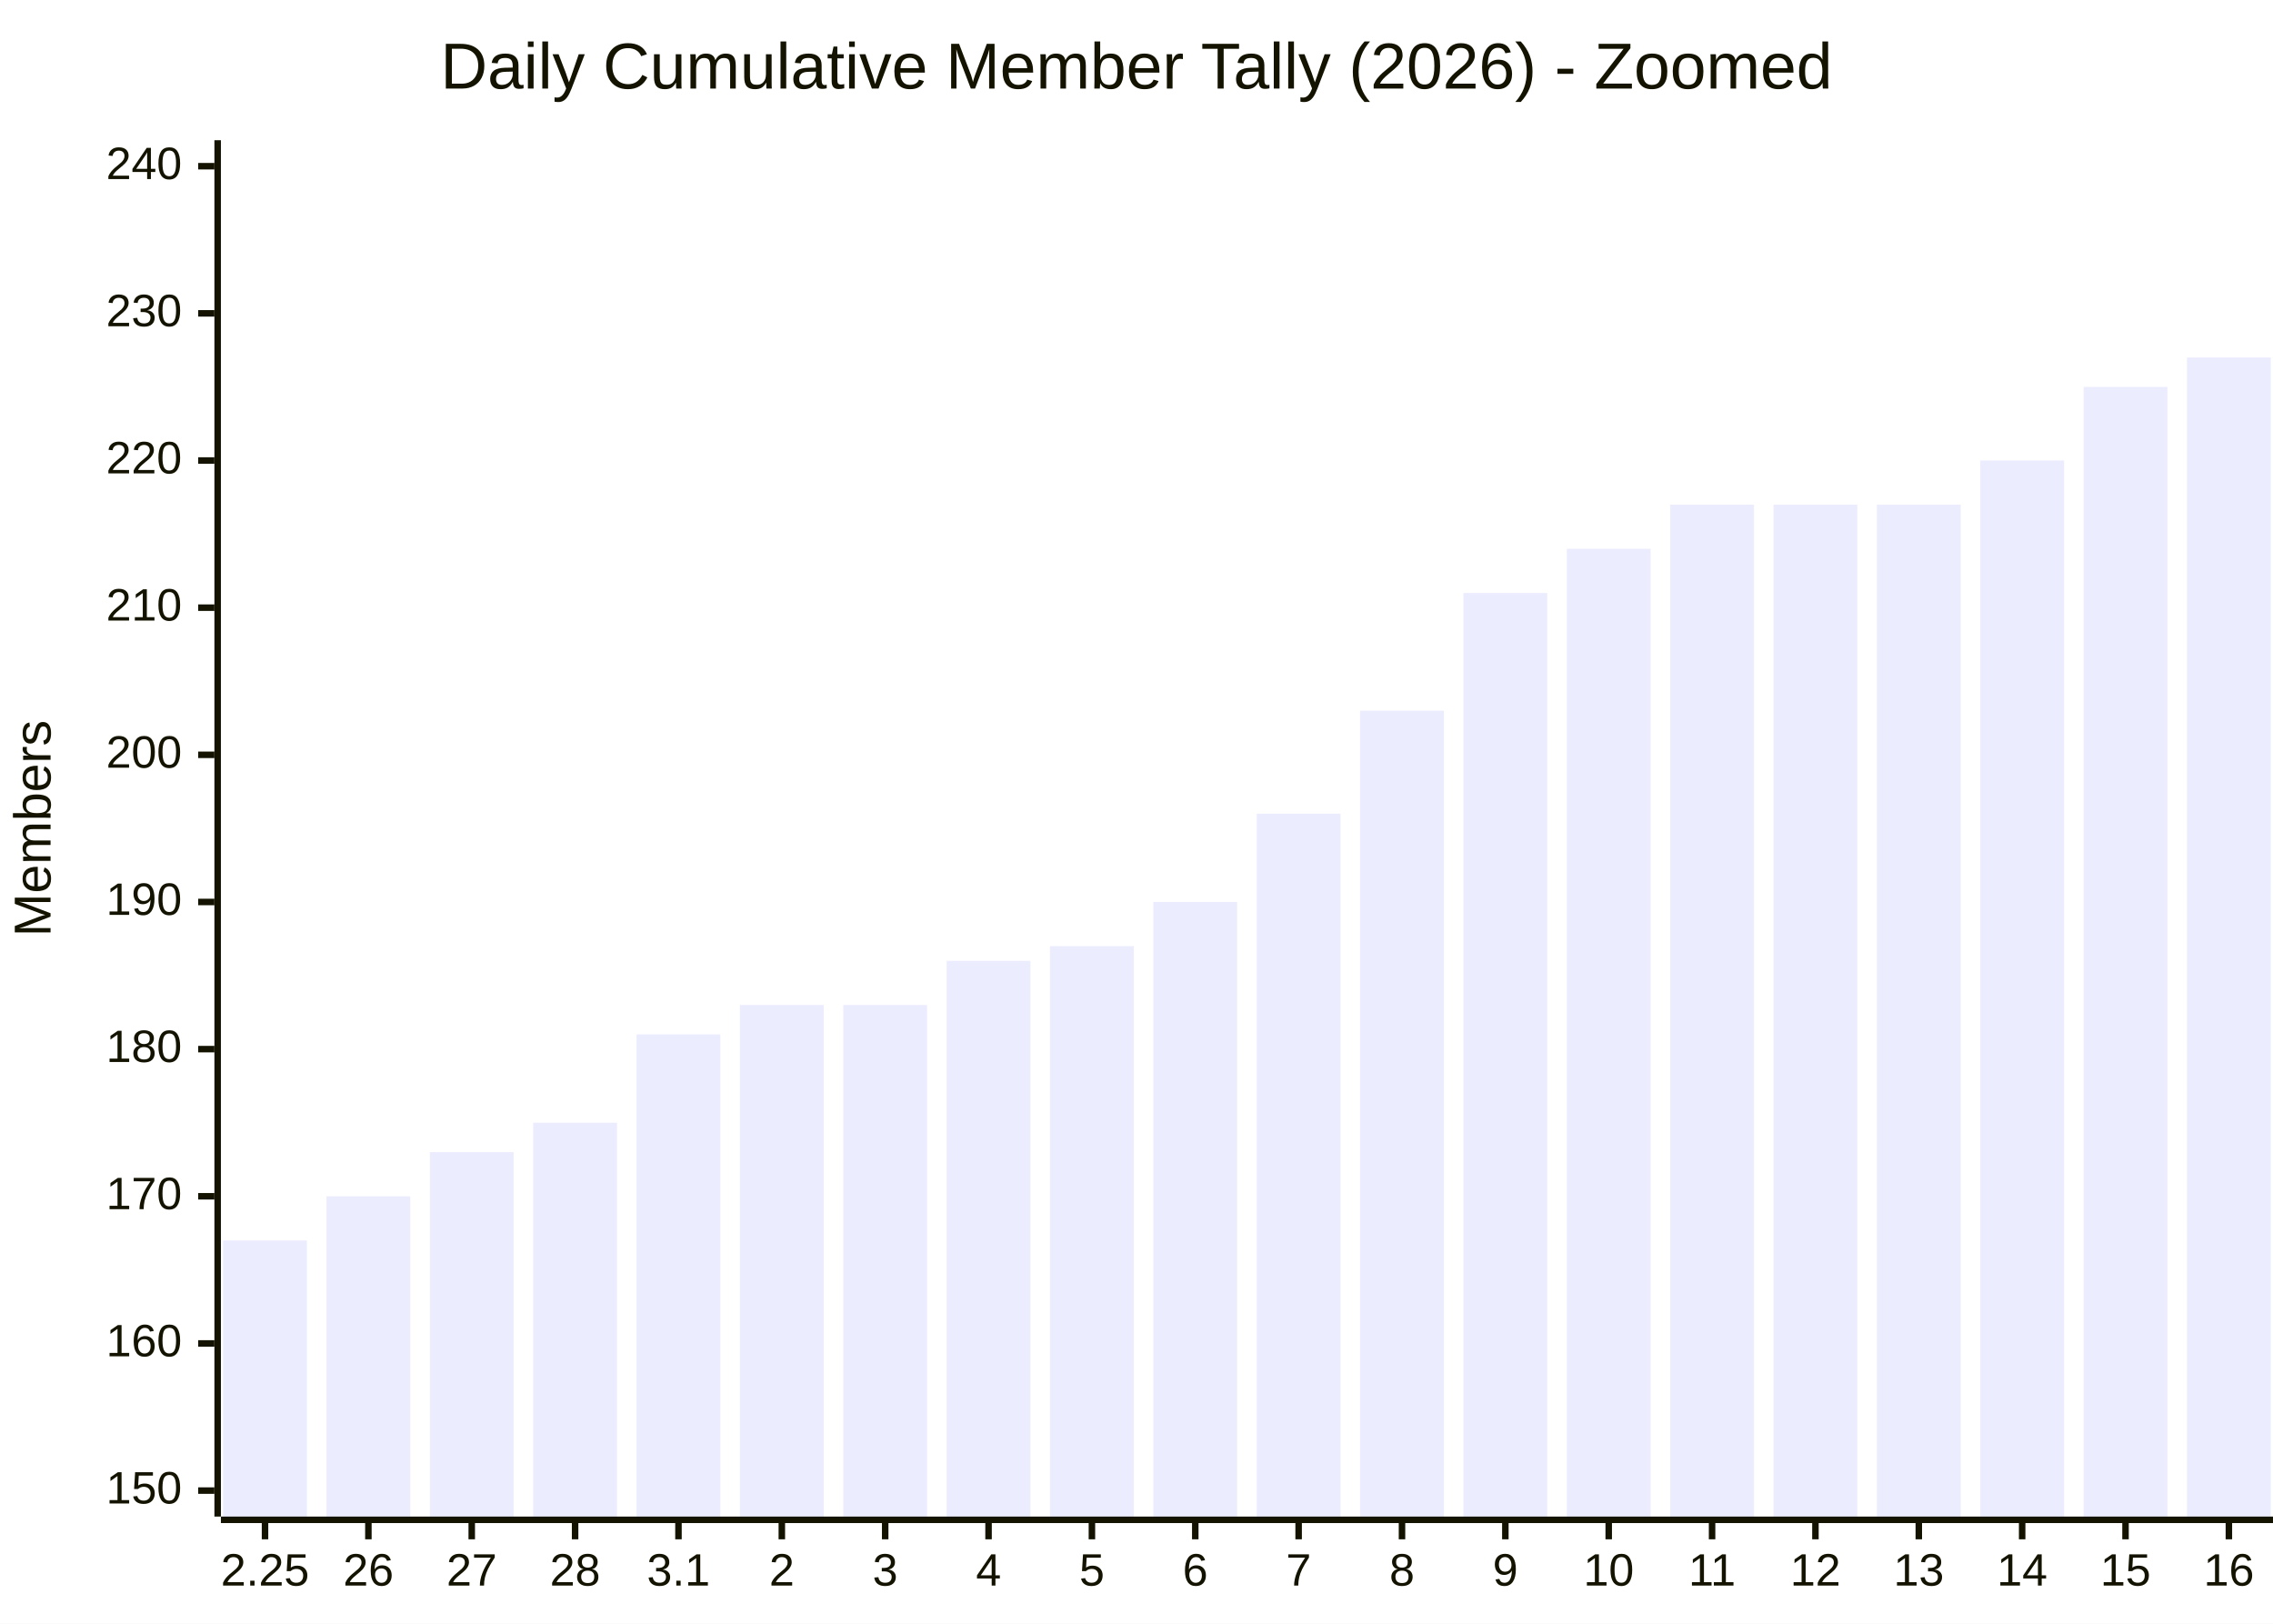
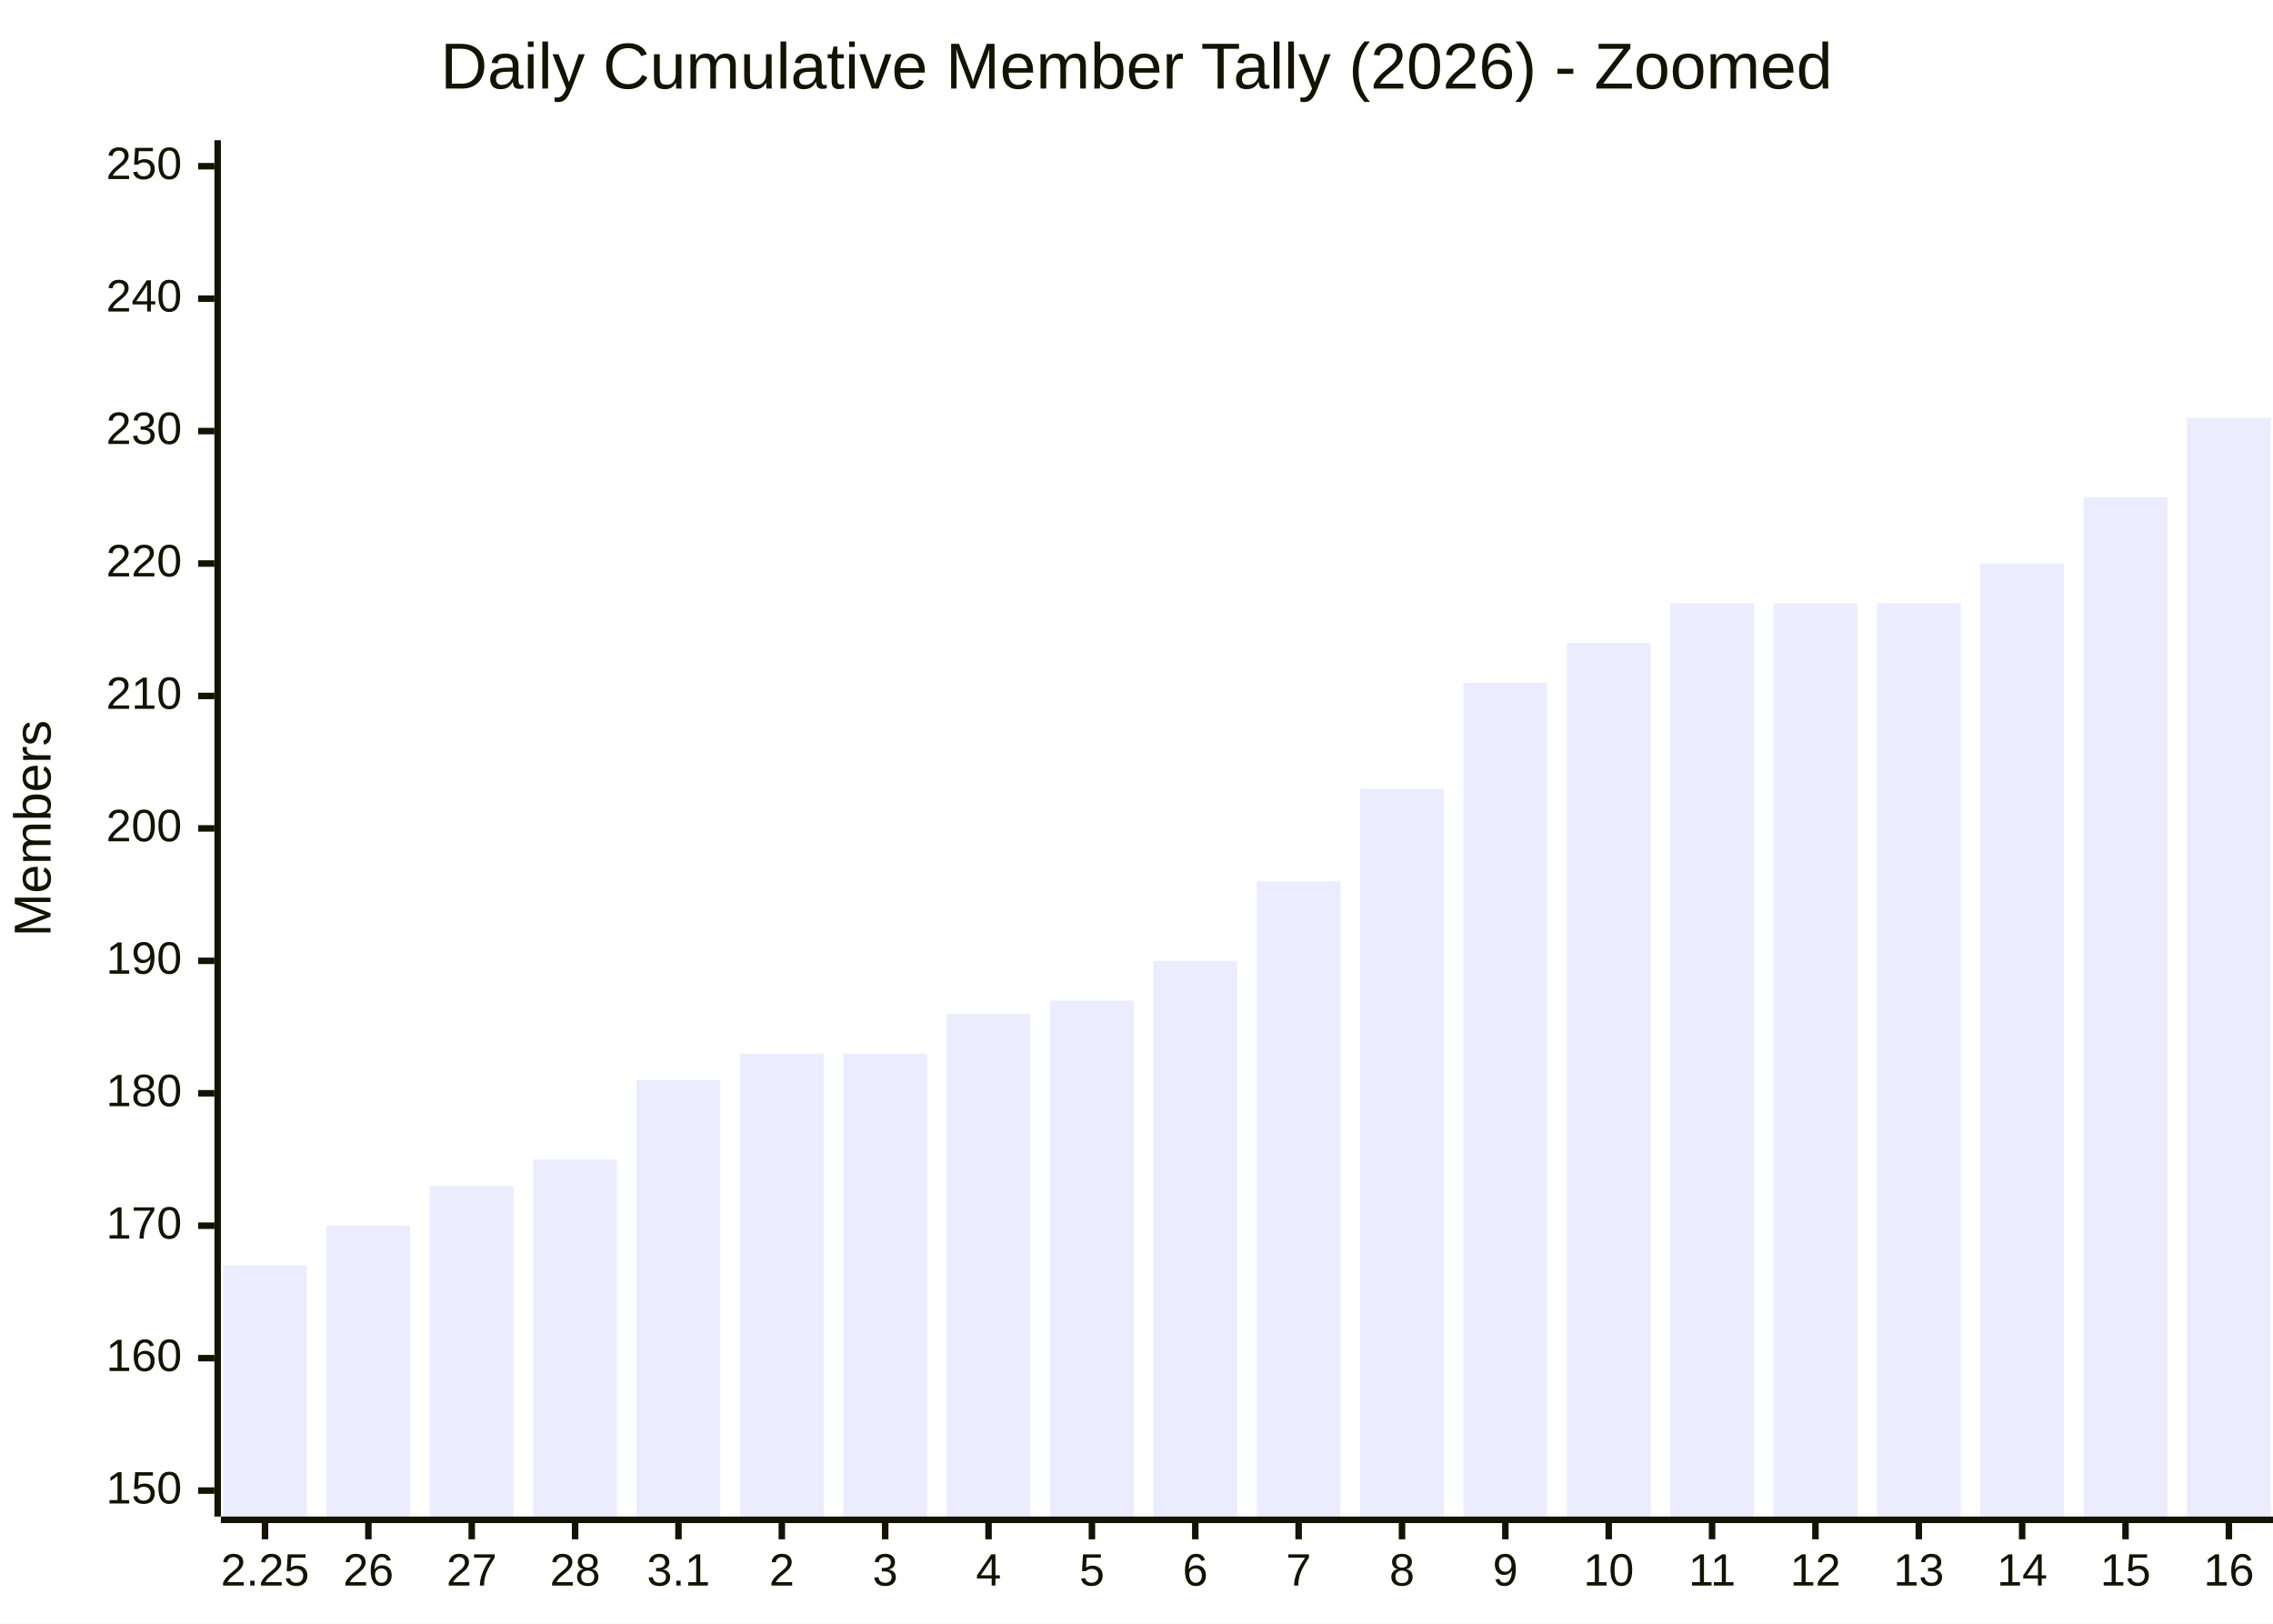
<svg xmlns="http://www.w3.org/2000/svg" id="my-svg" width="100%" style="max-width: 700px; background-color: white;" viewBox="0 0 700 500" role="graphics-document document" aria-roledescription="xychart">
  <style>#my-svg{font-family:"trebuchet ms",verdana,arial,sans-serif;font-size:16px;fill:#333;}@keyframes edge-animation-frame{from{stroke-dashoffset:0;}}@keyframes dash{to{stroke-dashoffset:0;}}#my-svg .edge-animation-slow{stroke-dasharray:9,5!important;stroke-dashoffset:900;animation:dash 50s linear infinite;stroke-linecap:round;}#my-svg .edge-animation-fast{stroke-dasharray:9,5!important;stroke-dashoffset:900;animation:dash 20s linear infinite;stroke-linecap:round;}#my-svg .error-icon{fill:#552222;}#my-svg .error-text{fill:#552222;stroke:#552222;}#my-svg .edge-thickness-normal{stroke-width:1px;}#my-svg .edge-thickness-thick{stroke-width:3.5px;}#my-svg .edge-pattern-solid{stroke-dasharray:0;}#my-svg .edge-thickness-invisible{stroke-width:0;fill:none;}#my-svg .edge-pattern-dashed{stroke-dasharray:3;}#my-svg .edge-pattern-dotted{stroke-dasharray:2;}#my-svg .marker{fill:#333333;stroke:#333333;}#my-svg .marker.cross{stroke:#333333;}#my-svg svg{font-family:"trebuchet ms",verdana,arial,sans-serif;font-size:16px;}#my-svg p{margin:0;}#my-svg :root{--mermaid-font-family:"trebuchet ms",verdana,arial,sans-serif;}</style>
  <g />
  <g class="main">
    <rect width="700" height="500" class="background" fill="white" />
    <g class="chart-title">
      <text x="0" y="0" fill="#131300" font-size="20" dominant-baseline="middle" text-anchor="middle" transform="translate(350, 21.58984) rotate(0)">Daily Cumulative Member Tally (2026) - Zoomed</text>
    </g>
    <g class="plot">
      <g class="bar-plot-0">
-         <rect x="68.711" y="381.967" width="25.813" height="85.033" fill="#ECECFF" stroke="#ECECFF" stroke-width="0" />
-         <rect x="100.542" y="368.373" width="25.813" height="98.627" fill="#ECECFF" stroke="#ECECFF" stroke-width="0" />
-         <rect x="132.373" y="354.779" width="25.813" height="112.221" fill="#ECECFF" stroke="#ECECFF" stroke-width="0" />
-         <rect x="164.205" y="345.717" width="25.813" height="121.283" fill="#ECECFF" stroke="#ECECFF" stroke-width="0" />
-         <rect x="196.036" y="318.529" width="25.813" height="148.471" fill="#ECECFF" stroke="#ECECFF" stroke-width="0" />
-         <rect x="227.868" y="309.466" width="25.813" height="157.534" fill="#ECECFF" stroke="#ECECFF" stroke-width="0" />
-         <rect x="259.699" y="309.466" width="25.813" height="157.534" fill="#ECECFF" stroke="#ECECFF" stroke-width="0" />
-         <rect x="291.53" y="295.872" width="25.813" height="171.128" fill="#ECECFF" stroke="#ECECFF" stroke-width="0" />
-         <rect x="323.362" y="291.341" width="25.813" height="175.659" fill="#ECECFF" stroke="#ECECFF" stroke-width="0" />
-         <rect x="355.193" y="277.747" width="25.813" height="189.253" fill="#ECECFF" stroke="#ECECFF" stroke-width="0" />
-         <rect x="387.025" y="250.559" width="25.813" height="216.441" fill="#ECECFF" stroke="#ECECFF" stroke-width="0" />
-         <rect x="418.856" y="218.839" width="25.813" height="248.161" fill="#ECECFF" stroke="#ECECFF" stroke-width="0" />
-         <rect x="450.688" y="182.588" width="25.813" height="284.412" fill="#ECECFF" stroke="#ECECFF" stroke-width="0" />
-         <rect x="482.519" y="168.994" width="25.813" height="298.006" fill="#ECECFF" stroke="#ECECFF" stroke-width="0" />
-         <rect x="514.35" y="155.4" width="25.813" height="311.6" fill="#ECECFF" stroke="#ECECFF" stroke-width="0" />
-         <rect x="546.182" y="155.4" width="25.813" height="311.6" fill="#ECECFF" stroke="#ECECFF" stroke-width="0" />
-         <rect x="578.013" y="155.4" width="25.813" height="311.6" fill="#ECECFF" stroke="#ECECFF" stroke-width="0" />
-         <rect x="609.845" y="141.806" width="25.813" height="325.194" fill="#ECECFF" stroke="#ECECFF" stroke-width="0" />
-         <rect x="641.676" y="119.15" width="25.813" height="347.85" fill="#ECECFF" stroke="#ECECFF" stroke-width="0" />
-         <rect x="673.507" y="110.087" width="25.813" height="356.913" fill="#ECECFF" stroke="#ECECFF" stroke-width="0" />
+         <rect x="68.711" y="389.671" width="25.813" height="77.329" fill="#ECECFF" stroke="#ECECFF" stroke-width="0" />
+         <rect x="100.542" y="377.436" width="25.813" height="89.564" fill="#ECECFF" stroke="#ECECFF" stroke-width="0" />
+         <rect x="132.373" y="365.201" width="25.813" height="101.799" fill="#ECECFF" stroke="#ECECFF" stroke-width="0" />
+         <rect x="164.205" y="357.045" width="25.813" height="109.955" fill="#ECECFF" stroke="#ECECFF" stroke-width="0" />
+         <rect x="196.036" y="332.576" width="25.813" height="134.424" fill="#ECECFF" stroke="#ECECFF" stroke-width="0" />
+         <rect x="227.868" y="324.419" width="25.813" height="142.581" fill="#ECECFF" stroke="#ECECFF" stroke-width="0" />
+         <rect x="259.699" y="324.419" width="25.813" height="142.581" fill="#ECECFF" stroke="#ECECFF" stroke-width="0" />
+         <rect x="291.53" y="312.185" width="25.813" height="154.815" fill="#ECECFF" stroke="#ECECFF" stroke-width="0" />
+         <rect x="323.362" y="308.106" width="25.813" height="158.894" fill="#ECECFF" stroke="#ECECFF" stroke-width="0" />
+         <rect x="355.193" y="295.872" width="25.813" height="171.128" fill="#ECECFF" stroke="#ECECFF" stroke-width="0" />
+         <rect x="387.025" y="271.403" width="25.813" height="195.597" fill="#ECECFF" stroke="#ECECFF" stroke-width="0" />
+         <rect x="418.856" y="242.855" width="25.813" height="224.145" fill="#ECECFF" stroke="#ECECFF" stroke-width="0" />
+         <rect x="450.688" y="210.23" width="25.813" height="256.77" fill="#ECECFF" stroke="#ECECFF" stroke-width="0" />
+         <rect x="482.519" y="197.995" width="25.813" height="269.005" fill="#ECECFF" stroke="#ECECFF" stroke-width="0" />
+         <rect x="514.35" y="185.76" width="25.813" height="281.24" fill="#ECECFF" stroke="#ECECFF" stroke-width="0" />
+         <rect x="546.182" y="185.76" width="25.813" height="281.24" fill="#ECECFF" stroke="#ECECFF" stroke-width="0" />
+         <rect x="578.013" y="185.76" width="25.813" height="281.24" fill="#ECECFF" stroke="#ECECFF" stroke-width="0" />
+         <rect x="609.845" y="173.526" width="25.813" height="293.474" fill="#ECECFF" stroke="#ECECFF" stroke-width="0" />
+         <rect x="641.676" y="153.135" width="25.813" height="313.865" fill="#ECECFF" stroke="#ECECFF" stroke-width="0" />
+         <rect x="673.507" y="128.666" width="25.813" height="338.334" fill="#ECECFF" stroke="#ECECFF" stroke-width="0" />
      </g>
    </g>
    <g class="bottom-axis">
      <g class="axis-line">
        <path d="M 68.031,468 L 700,468" fill="none" stroke="#131300" stroke-width="2" />
      </g>
      <g class="label">
        <text x="0" y="0" fill="#131300" font-size="14" dominant-baseline="text-before-edge" text-anchor="middle" transform="translate(81.61719, 479) rotate(0)">2.25</text>
        <text x="0" y="0" fill="#131300" font-size="14" dominant-baseline="text-before-edge" text-anchor="middle" transform="translate(113.4486, 479) rotate(0)">26</text>
        <text x="0" y="0" fill="#131300" font-size="14" dominant-baseline="text-before-edge" text-anchor="middle" transform="translate(145.28, 479) rotate(0)">27</text>
        <text x="0" y="0" fill="#131300" font-size="14" dominant-baseline="text-before-edge" text-anchor="middle" transform="translate(177.1114, 479) rotate(0)">28</text>
        <text x="0" y="0" fill="#131300" font-size="14" dominant-baseline="text-before-edge" text-anchor="middle" transform="translate(208.9428, 479) rotate(0)">3.1</text>
        <text x="0" y="0" fill="#131300" font-size="14" dominant-baseline="text-before-edge" text-anchor="middle" transform="translate(240.7743, 479) rotate(0)">2</text>
        <text x="0" y="0" fill="#131300" font-size="14" dominant-baseline="text-before-edge" text-anchor="middle" transform="translate(272.6057, 479) rotate(0)">3</text>
        <text x="0" y="0" fill="#131300" font-size="14" dominant-baseline="text-before-edge" text-anchor="middle" transform="translate(304.4371, 479) rotate(0)">4</text>
        <text x="0" y="0" fill="#131300" font-size="14" dominant-baseline="text-before-edge" text-anchor="middle" transform="translate(336.2685, 479) rotate(0)">5</text>
        <text x="0" y="0" fill="#131300" font-size="14" dominant-baseline="text-before-edge" text-anchor="middle" transform="translate(368.0999, 479) rotate(0)">6</text>
        <text x="0" y="0" fill="#131300" font-size="14" dominant-baseline="text-before-edge" text-anchor="middle" transform="translate(399.9313, 479) rotate(0)">7</text>
        <text x="0" y="0" fill="#131300" font-size="14" dominant-baseline="text-before-edge" text-anchor="middle" transform="translate(431.7627, 479) rotate(0)">8</text>
        <text x="0" y="0" fill="#131300" font-size="14" dominant-baseline="text-before-edge" text-anchor="middle" transform="translate(463.5942, 479) rotate(0)">9</text>
        <text x="0" y="0" fill="#131300" font-size="14" dominant-baseline="text-before-edge" text-anchor="middle" transform="translate(495.4256, 479) rotate(0)">10</text>
        <text x="0" y="0" fill="#131300" font-size="14" dominant-baseline="text-before-edge" text-anchor="middle" transform="translate(527.257, 479) rotate(0)">11</text>
        <text x="0" y="0" fill="#131300" font-size="14" dominant-baseline="text-before-edge" text-anchor="middle" transform="translate(559.0884, 479) rotate(0)">12</text>
        <text x="0" y="0" fill="#131300" font-size="14" dominant-baseline="text-before-edge" text-anchor="middle" transform="translate(590.9198, 479) rotate(0)">13</text>
        <text x="0" y="0" fill="#131300" font-size="14" dominant-baseline="text-before-edge" text-anchor="middle" transform="translate(622.7512, 479) rotate(0)">14</text>
        <text x="0" y="0" fill="#131300" font-size="14" dominant-baseline="text-before-edge" text-anchor="middle" transform="translate(654.5826, 479) rotate(0)">15</text>
        <text x="0" y="0" fill="#131300" font-size="14" dominant-baseline="text-before-edge" text-anchor="middle" transform="translate(686.4141, 479) rotate(0)">16</text>
      </g>
      <g class="ticks">
        <path d="M 81.617,469 L 81.617,474" fill="none" stroke="#131300" stroke-width="2" />
        <path d="M 113.449,469 L 113.449,474" fill="none" stroke="#131300" stroke-width="2" />
        <path d="M 145.28,469 L 145.28,474" fill="none" stroke="#131300" stroke-width="2" />
        <path d="M 177.111,469 L 177.111,474" fill="none" stroke="#131300" stroke-width="2" />
        <path d="M 208.943,469 L 208.943,474" fill="none" stroke="#131300" stroke-width="2" />
        <path d="M 240.774,469 L 240.774,474" fill="none" stroke="#131300" stroke-width="2" />
        <path d="M 272.606,469 L 272.606,474" fill="none" stroke="#131300" stroke-width="2" />
        <path d="M 304.437,469 L 304.437,474" fill="none" stroke="#131300" stroke-width="2" />
        <path d="M 336.269,469 L 336.269,474" fill="none" stroke="#131300" stroke-width="2" />
        <path d="M 368.1,469 L 368.1,474" fill="none" stroke="#131300" stroke-width="2" />
        <path d="M 399.931,469 L 399.931,474" fill="none" stroke="#131300" stroke-width="2" />
        <path d="M 431.763,469 L 431.763,474" fill="none" stroke="#131300" stroke-width="2" />
        <path d="M 463.594,469 L 463.594,474" fill="none" stroke="#131300" stroke-width="2" />
        <path d="M 495.426,469 L 495.426,474" fill="none" stroke="#131300" stroke-width="2" />
        <path d="M 527.257,469 L 527.257,474" fill="none" stroke="#131300" stroke-width="2" />
        <path d="M 559.088,469 L 559.088,474" fill="none" stroke="#131300" stroke-width="2" />
        <path d="M 590.92,469 L 590.92,474" fill="none" stroke="#131300" stroke-width="2" />
        <path d="M 622.751,469 L 622.751,474" fill="none" stroke="#131300" stroke-width="2" />
        <path d="M 654.583,469 L 654.583,474" fill="none" stroke="#131300" stroke-width="2" />
        <path d="M 686.414,469 L 686.414,474" fill="none" stroke="#131300" stroke-width="2" />
      </g>
    </g>
    <g class="left-axis">
      <g class="axisl-line">
        <path d="M 67.031,43.18 L 67.031,467" fill="none" stroke="#131300" stroke-width="2" />
      </g>
      <g class="label">
-         <text x="0" y="0" fill="#131300" font-size="14" dominant-baseline="middle" text-anchor="end" transform="translate(56.03125, 51.17969) rotate(0)">240</text>
-         <text x="0" y="0" fill="#131300" font-size="14" dominant-baseline="middle" text-anchor="end" transform="translate(56.03125, 96.49306) rotate(0)">230</text>
-         <text x="0" y="0" fill="#131300" font-size="14" dominant-baseline="middle" text-anchor="end" transform="translate(56.03125, 141.8064) rotate(0)">220</text>
-         <text x="0" y="0" fill="#131300" font-size="14" dominant-baseline="middle" text-anchor="end" transform="translate(56.03125, 187.1198) rotate(0)">210</text>
-         <text x="0" y="0" fill="#131300" font-size="14" dominant-baseline="middle" text-anchor="end" transform="translate(56.03125, 232.4332) rotate(0)">200</text>
-         <text x="0" y="0" fill="#131300" font-size="14" dominant-baseline="middle" text-anchor="end" transform="translate(56.03125, 277.7465) rotate(0)">190</text>
-         <text x="0" y="0" fill="#131300" font-size="14" dominant-baseline="middle" text-anchor="end" transform="translate(56.03125, 323.0599) rotate(0)">180</text>
-         <text x="0" y="0" fill="#131300" font-size="14" dominant-baseline="middle" text-anchor="end" transform="translate(56.03125, 368.3733) rotate(0)">170</text>
-         <text x="0" y="0" fill="#131300" font-size="14" dominant-baseline="middle" text-anchor="end" transform="translate(56.03125, 413.6866) rotate(0)">160</text>
+         <text x="0" y="0" fill="#131300" font-size="14" dominant-baseline="middle" text-anchor="end" transform="translate(56.03125, 51.17969) rotate(0)">250</text>
+         <text x="0" y="0" fill="#131300" font-size="14" dominant-baseline="middle" text-anchor="end" transform="translate(56.03125, 91.96172) rotate(0)">240</text>
+         <text x="0" y="0" fill="#131300" font-size="14" dominant-baseline="middle" text-anchor="end" transform="translate(56.03125, 132.7437) rotate(0)">230</text>
+         <text x="0" y="0" fill="#131300" font-size="14" dominant-baseline="middle" text-anchor="end" transform="translate(56.03125, 173.5258) rotate(0)">220</text>
+         <text x="0" y="0" fill="#131300" font-size="14" dominant-baseline="middle" text-anchor="end" transform="translate(56.03125, 214.3078) rotate(0)">210</text>
+         <text x="0" y="0" fill="#131300" font-size="14" dominant-baseline="middle" text-anchor="end" transform="translate(56.03125, 255.0898) rotate(0)">200</text>
+         <text x="0" y="0" fill="#131300" font-size="14" dominant-baseline="middle" text-anchor="end" transform="translate(56.03125, 295.8719) rotate(0)">190</text>
+         <text x="0" y="0" fill="#131300" font-size="14" dominant-baseline="middle" text-anchor="end" transform="translate(56.03125, 336.6539) rotate(0)">180</text>
+         <text x="0" y="0" fill="#131300" font-size="14" dominant-baseline="middle" text-anchor="end" transform="translate(56.03125, 377.4359) rotate(0)">170</text>
+         <text x="0" y="0" fill="#131300" font-size="14" dominant-baseline="middle" text-anchor="end" transform="translate(56.03125, 418.218) rotate(0)">160</text>
        <text x="0" y="0" fill="#131300" font-size="14" dominant-baseline="middle" text-anchor="end" transform="translate(56.03125, 459) rotate(0)">150</text>
      </g>
      <g class="ticks">
        <path d="M 66.031,51.18 L 61.031,51.18" fill="none" stroke="#131300" stroke-width="2" />
-         <path d="M 66.031,96.493 L 61.031,96.493" fill="none" stroke="#131300" stroke-width="2" />
-         <path d="M 66.031,141.806 L 61.031,141.806" fill="none" stroke="#131300" stroke-width="2" />
-         <path d="M 66.031,187.12 L 61.031,187.12" fill="none" stroke="#131300" stroke-width="2" />
-         <path d="M 66.031,232.433 L 61.031,232.433" fill="none" stroke="#131300" stroke-width="2" />
-         <path d="M 66.031,277.747 L 61.031,277.747" fill="none" stroke="#131300" stroke-width="2" />
-         <path d="M 66.031,323.06 L 61.031,323.06" fill="none" stroke="#131300" stroke-width="2" />
-         <path d="M 66.031,368.373 L 61.031,368.373" fill="none" stroke="#131300" stroke-width="2" />
-         <path d="M 66.031,413.687 L 61.031,413.687" fill="none" stroke="#131300" stroke-width="2" />
+         <path d="M 66.031,91.962 L 61.031,91.962" fill="none" stroke="#131300" stroke-width="2" />
+         <path d="M 66.031,132.744 L 61.031,132.744" fill="none" stroke="#131300" stroke-width="2" />
+         <path d="M 66.031,173.526 L 61.031,173.526" fill="none" stroke="#131300" stroke-width="2" />
+         <path d="M 66.031,214.308 L 61.031,214.308" fill="none" stroke="#131300" stroke-width="2" />
+         <path d="M 66.031,255.09 L 61.031,255.09" fill="none" stroke="#131300" stroke-width="2" />
+         <path d="M 66.031,295.872 L 61.031,295.872" fill="none" stroke="#131300" stroke-width="2" />
+         <path d="M 66.031,336.654 L 61.031,336.654" fill="none" stroke="#131300" stroke-width="2" />
+         <path d="M 66.031,377.436 L 61.031,377.436" fill="none" stroke="#131300" stroke-width="2" />
+         <path d="M 66.031,418.218 L 61.031,418.218" fill="none" stroke="#131300" stroke-width="2" />
        <path d="M 66.031,459 L 61.031,459" fill="none" stroke="#131300" stroke-width="2" />
      </g>
      <g class="title">
        <text x="0" y="0" fill="#131300" font-size="16" dominant-baseline="text-before-edge" text-anchor="middle" transform="translate(5, 255.0898) rotate(270)">Members</text>
      </g>
    </g>
  </g>
  <g class="mermaid-tmp-group" />
</svg>
